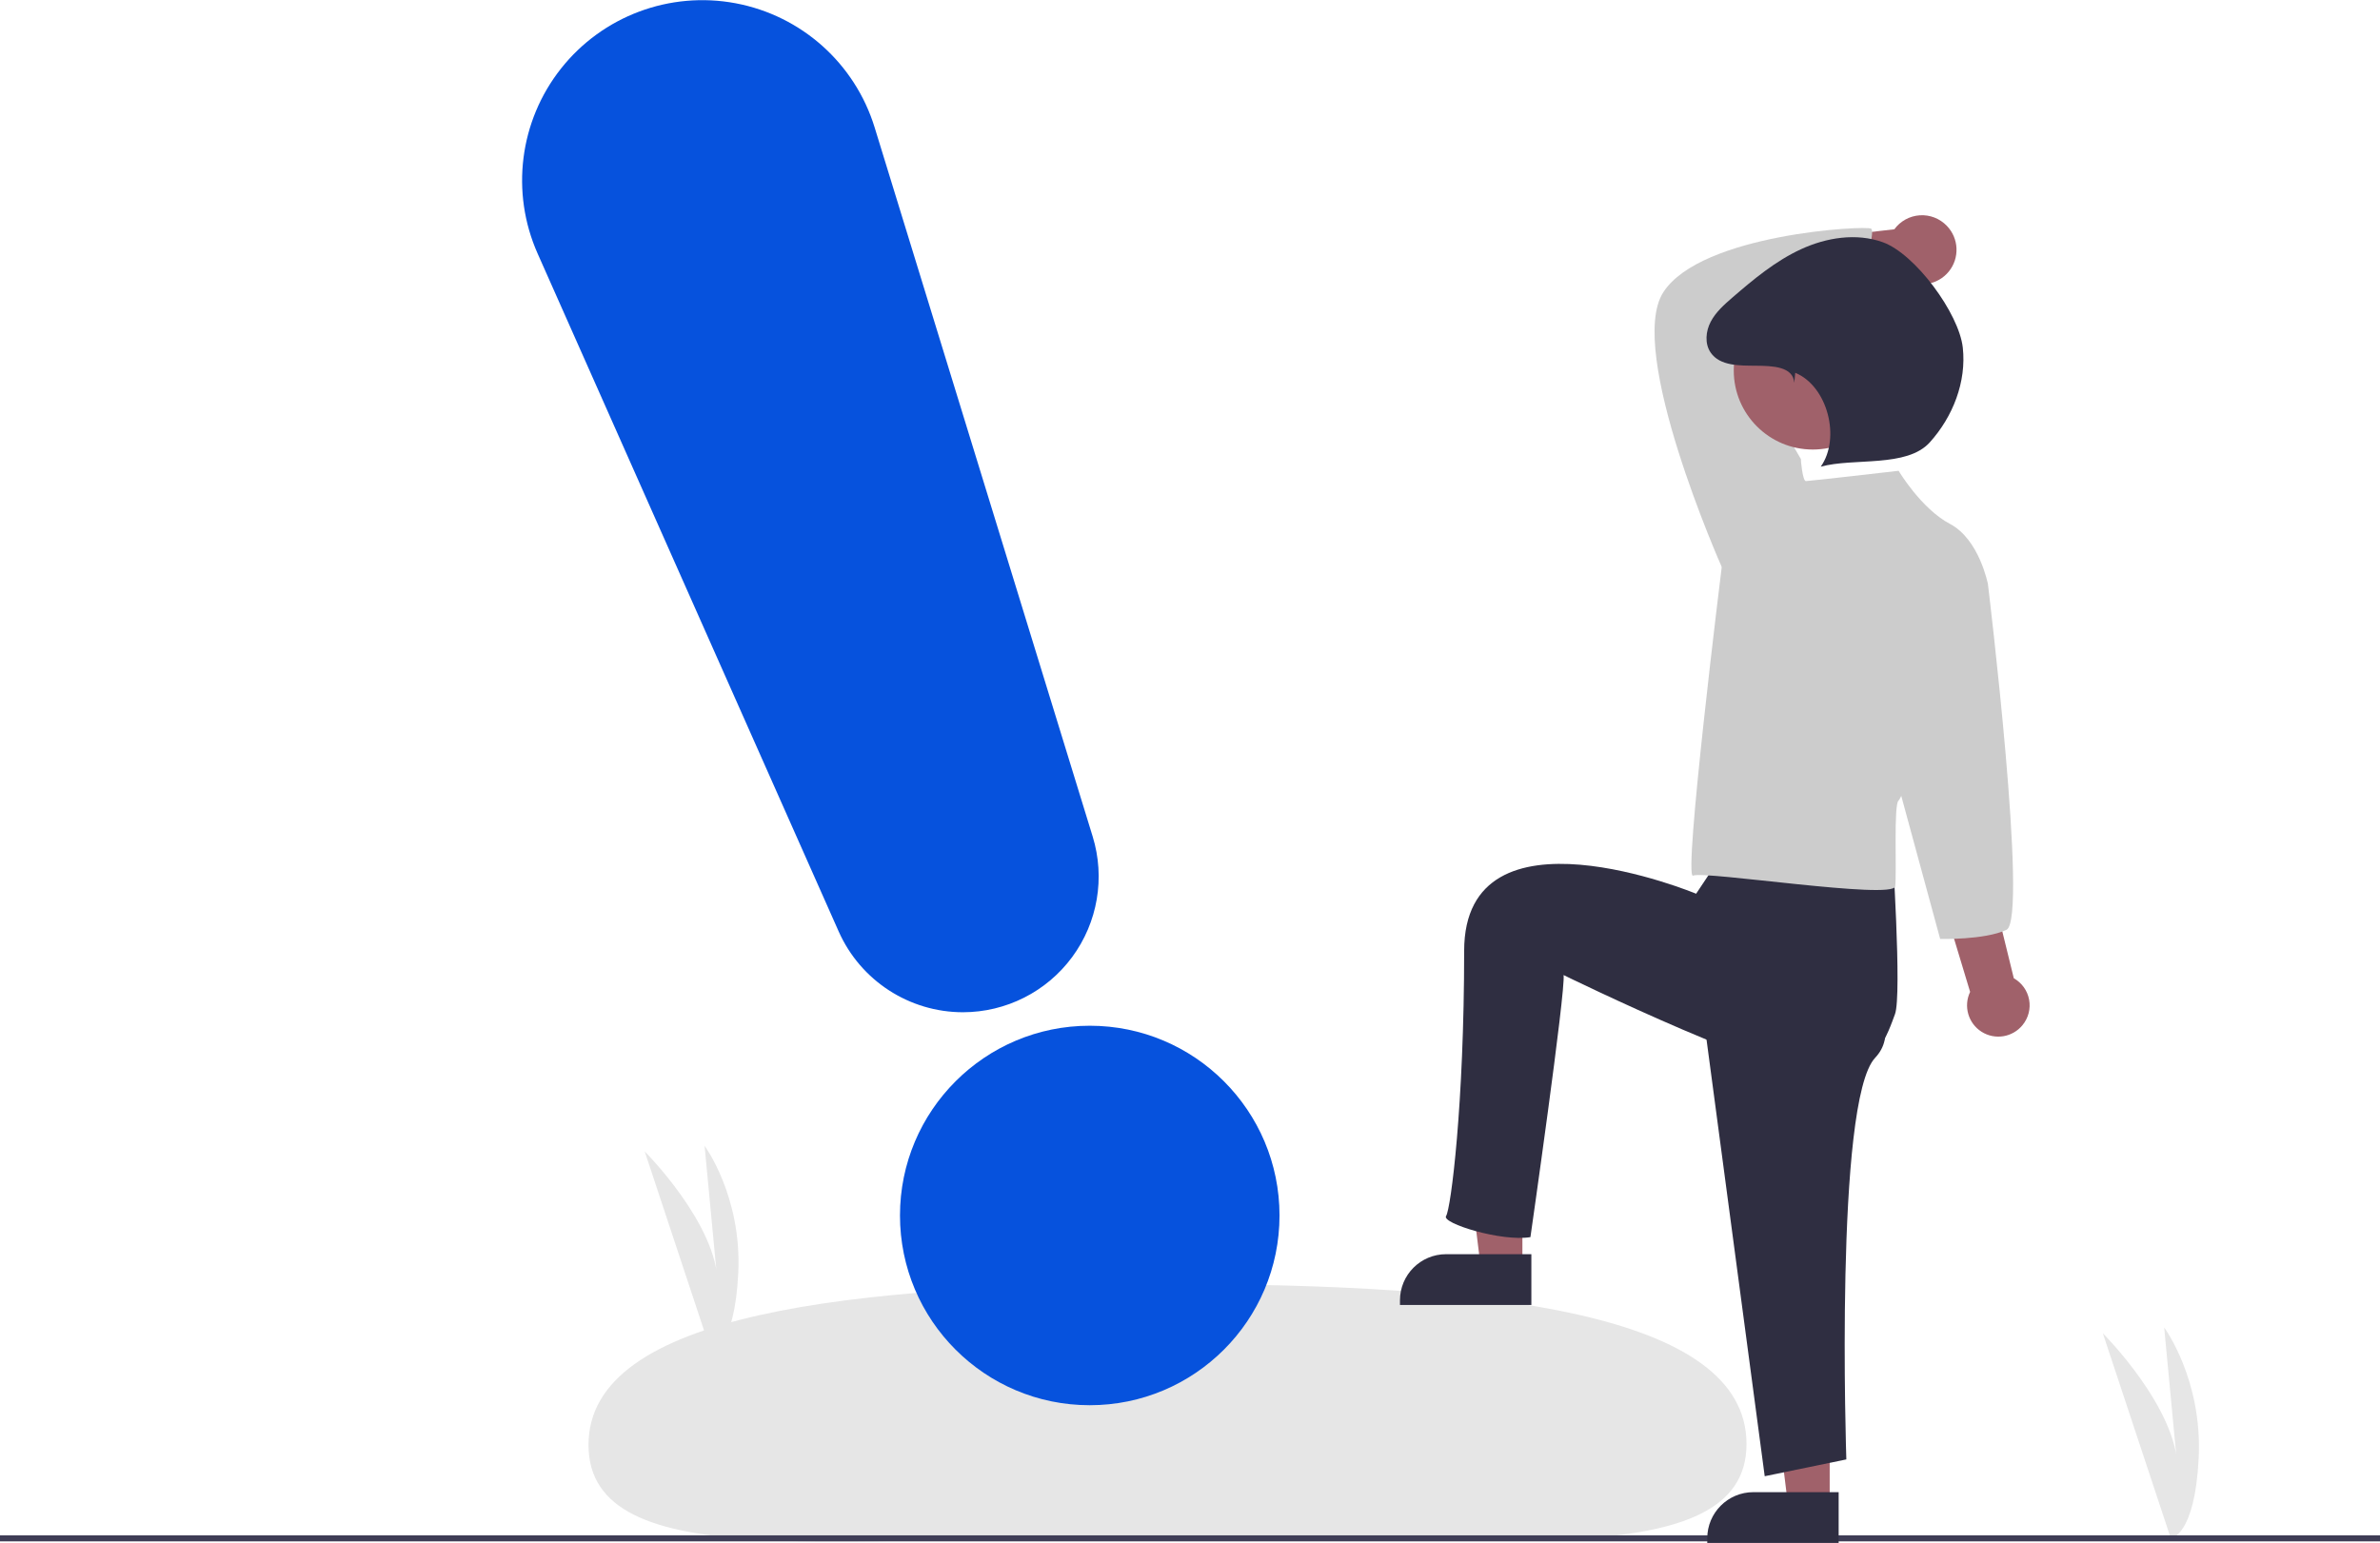
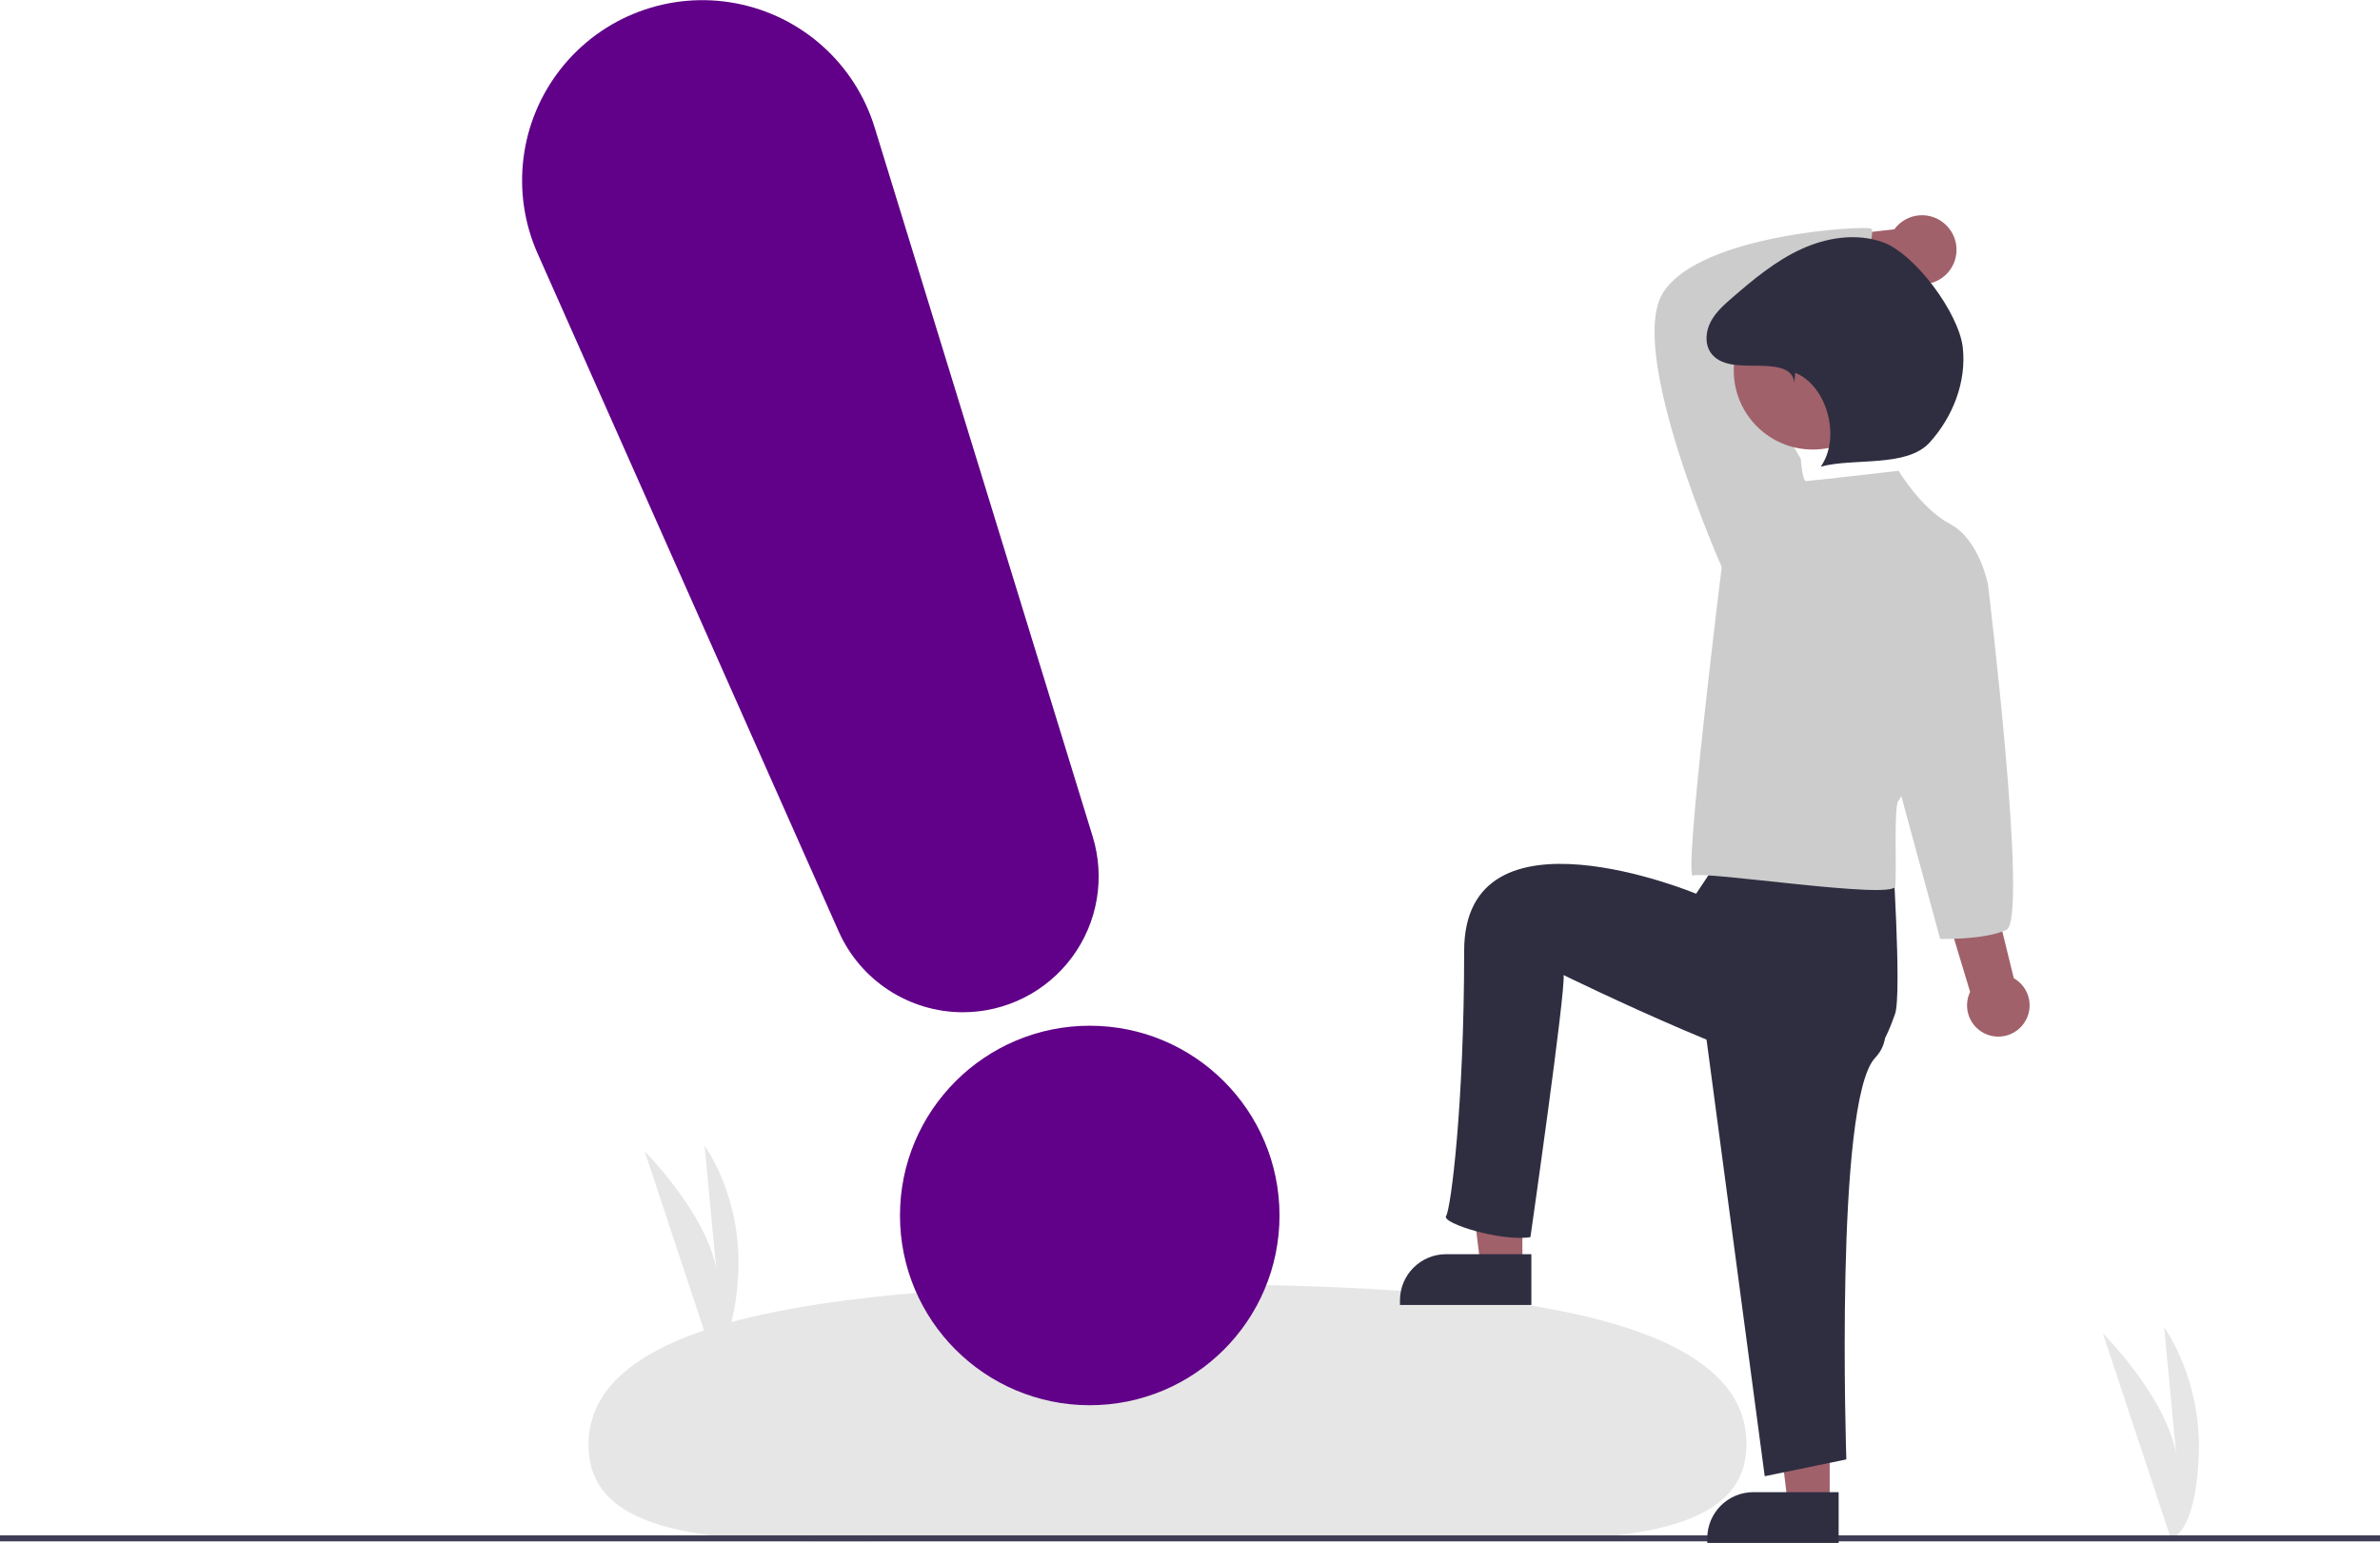
<svg xmlns="http://www.w3.org/2000/svg" data-name="Layer 1" viewBox="0 0 790 512.208">
  <path d="M925.563,704.589,903,636.498s24.818,24.818,24.818,45.182l-4.455-47.091s12.727,17.182,11.455,43.273S925.563,704.589,925.563,704.589Z" transform="translate(-205 -193.896)" fill="#e6e6e6" />
  <path d="M441.021,642.589,419,576.135s24.222,24.222,24.222,44.096l-4.347-45.959s12.421,16.769,11.179,42.232S441.021,642.589,441.021,642.589Z" transform="translate(-205 -193.896)" fill="#e6e6e6" />
  <path d="M784.726,673.255c.038,43.715-86.665,30.268-192.809,30.36s-191.536,13.687-191.573-30.028,86.633-53.297,192.777-53.389S784.688,629.54,784.726,673.255Z" transform="translate(-205 -193.896)" fill="#e6e6e6" />
  <rect y="509.693" width="790" height="2" fill="#3f3d56" />
  <polygon points="505.336 420.322 491.459 420.322 484.855 366.797 505.336 366.797 505.336 420.322" fill="#a0616a" />
  <path d="M480.006,416.357H508.31a0,0,0,0,1,0,0V433.208a0,0,0,0,1,0,0H464.697a0,0,0,0,1,0,0v-1.541A15.309,15.309,0,0,1,480.006,416.357Z" fill="#2f2e41" />
  <polygon points="607.336 499.322 593.459 499.322 586.855 445.797 607.336 445.797 607.336 499.322" fill="#a0616a" />
  <path d="M582.006,495.357H610.31a0,0,0,0,1,0,0V512.208a0,0,0,0,1,0,0H566.697a0,0,0,0,1,0,0v-1.541A15.309,15.309,0,0,1,582.006,495.357Z" fill="#2f2e41" />
  <path d="M876.345,534.205A10.316,10.316,0,0,0,873.449,518.654l-32.23-131.293L820.611,396.228l38.335,126.949a10.372,10.372,0,0,0,17.398,11.028Z" transform="translate(-205 -193.896)" fill="#a0616a" />
  <path d="M851.208,268.86a11.382,11.382,0,0,0-17.415,1.152l-49.885,5.727,7.589,19.241,45.368-8.491a11.444,11.444,0,0,0,14.344-17.63Z" transform="translate(-205 -193.896)" fill="#a0616a" />
  <path d="M769,520.589l21.768,163.374,27.093-5.578s-3.984-118.982,9.562-133.325S810,505.589,810,505.589Z" transform="translate(-205 -193.896)" fill="#2f2e41" />
  <path d="M778,475.589l-10,15s-77-31.999-77,19-4.406,85.609-6,88,18.438,8.594,28,7c0,0,11.797-82.219,11-87,0,0,75.534,37.033,89.877,33.846S831.609,536.964,834,530.589s-1-57-1-57l-47.81-14.59Z" transform="translate(-205 -193.896)" fill="#2f2e41" />
  <path d="M779.349,385.529l-2.85-3.42s-31.924-71.828-19.382-91.21,67.268-22.233,68.978-21.092-4.085,15.943-.094,22.784c0,0-42.394,9.191-45.244,10.331s21.966,43.274,21.966,43.274l-2.85,25.653Z" transform="translate(-205 -193.896)" fill="#ccc" />
  <path d="M835.215,350.185S805.572,353.605,804.432,353.605s-1.71-7.411-1.71-7.411l-26.223,35.914S763.58,486.299,767,484.589s66.505,8.112,67.075,3.551-.57-27.363,1.14-28.503,29.643-71.828,29.643-71.828-2.85-14.822-12.541-19.952S835.215,350.185,835.215,350.185Z" transform="translate(-205 -193.896)" fill="#ccc" />
  <path d="M855.738,378.118l9.121,9.691S878.411,499.169,871,502.589s-22,3-22,3l-14.355-52.793Z" transform="translate(-205 -193.896)" fill="#ccc" />
  <circle cx="601.73" cy="122.998" r="26.239" fill="#a0616a" />
  <path d="M800.573,320.988c-.354-5.444-7.223-5.631-12.679-5.683s-11.978.143-15.065-4.355c-2.04-2.973-1.65-7.1.035-10.288s4.458-5.639,7.185-7.997c7.041-6.089,14.298-12.129,22.752-16.027s18.36-5.472,27.128-2.344c10.77,3.843,25.329,23.626,26.587,34.992s-3.285,22.953-10.942,31.446-25.182,5.066-36.211,8.088c6.705-9.49,2.285-26.733-8.456-31.164Z" transform="translate(-205 -193.896)" fill="#2f2e41" />
-   <circle cx="361.722" cy="403.505" r="62.989" fill="#0652dd" />
-   <path d="M524.656,529.936a45.159,45.159,0,0,1-41.255-26.786L383.449,278.058a59.83,59.83,0,1,1,111.87-41.864l72.377,235.412a45.08,45.08,0,0,1-43.04,58.33Z" transform="translate(-205 -193.896)" fill="#0652dd" />
+   <circle cx="361.722" cy="403.505" r="62.989" fill="#610088" />
+   <path d="M524.656,529.936a45.159,45.159,0,0,1-41.255-26.786L383.449,278.058a59.83,59.83,0,1,1,111.87-41.864l72.377,235.412a45.08,45.08,0,0,1-43.04,58.33Z" transform="translate(-205 -193.896)" fill="#610088" />
</svg>
